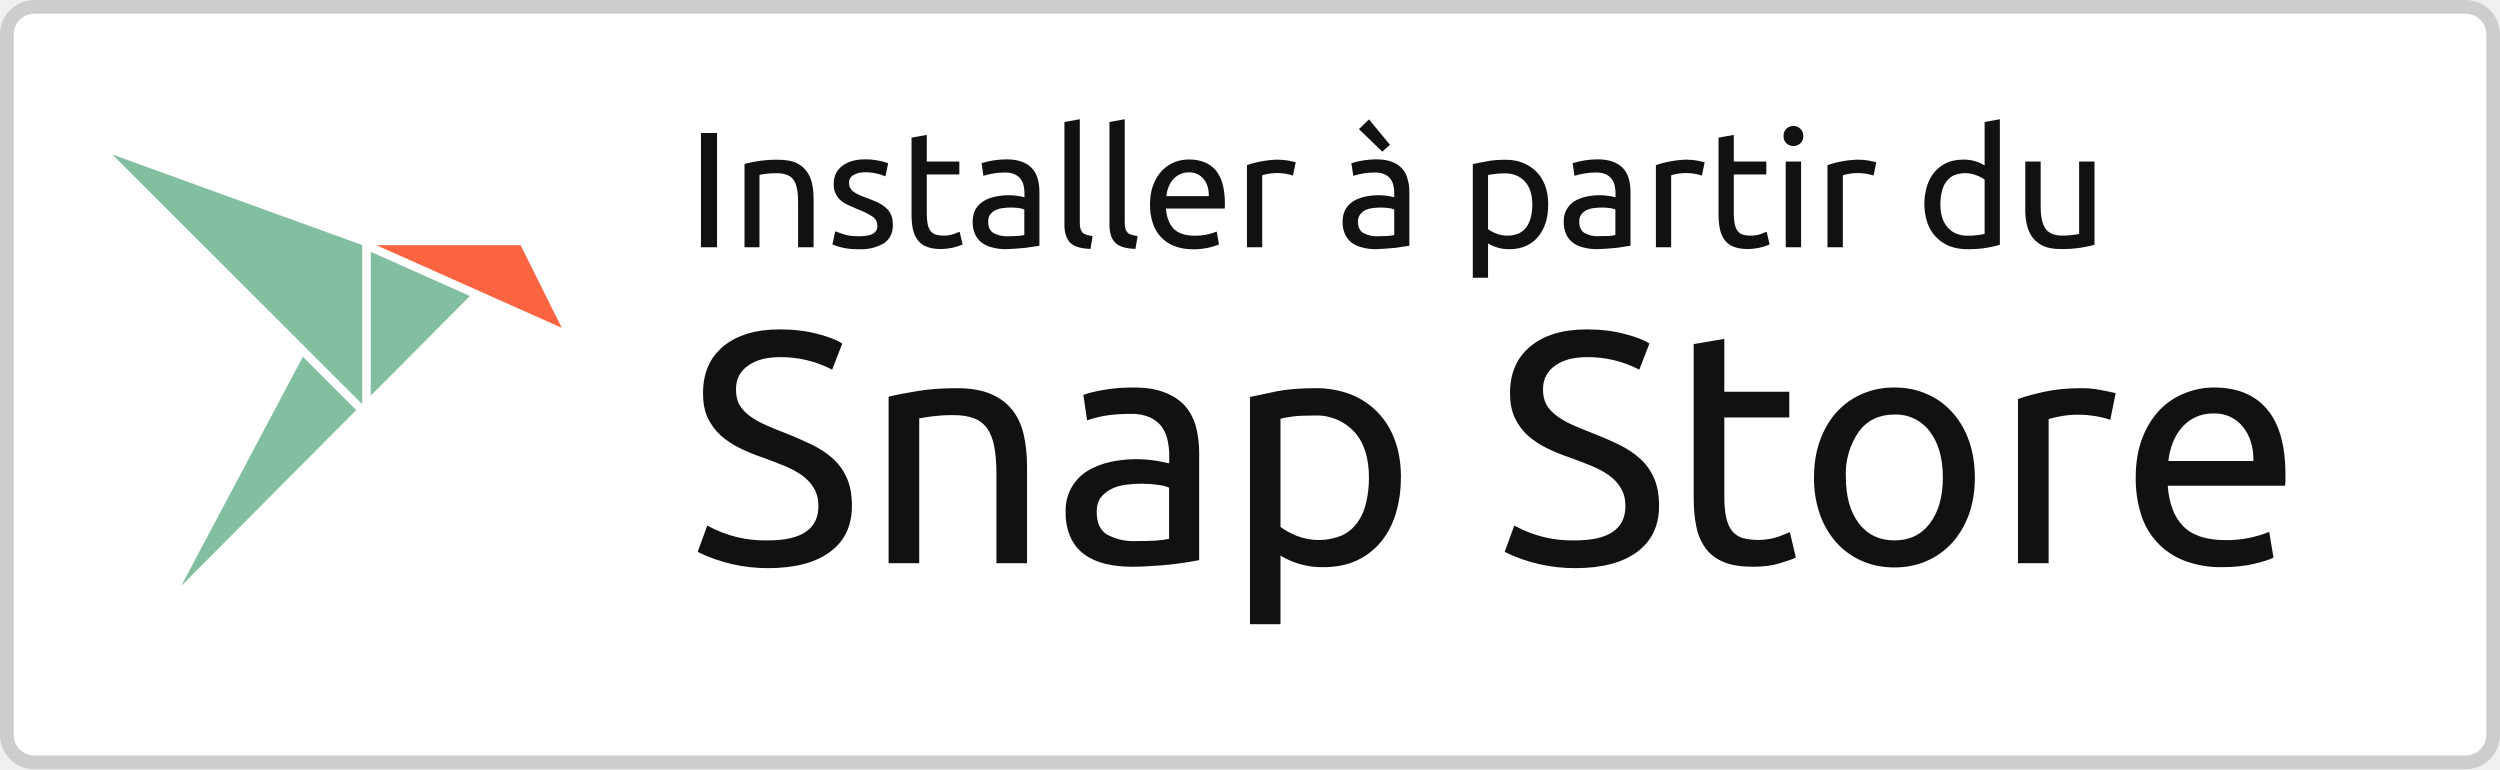
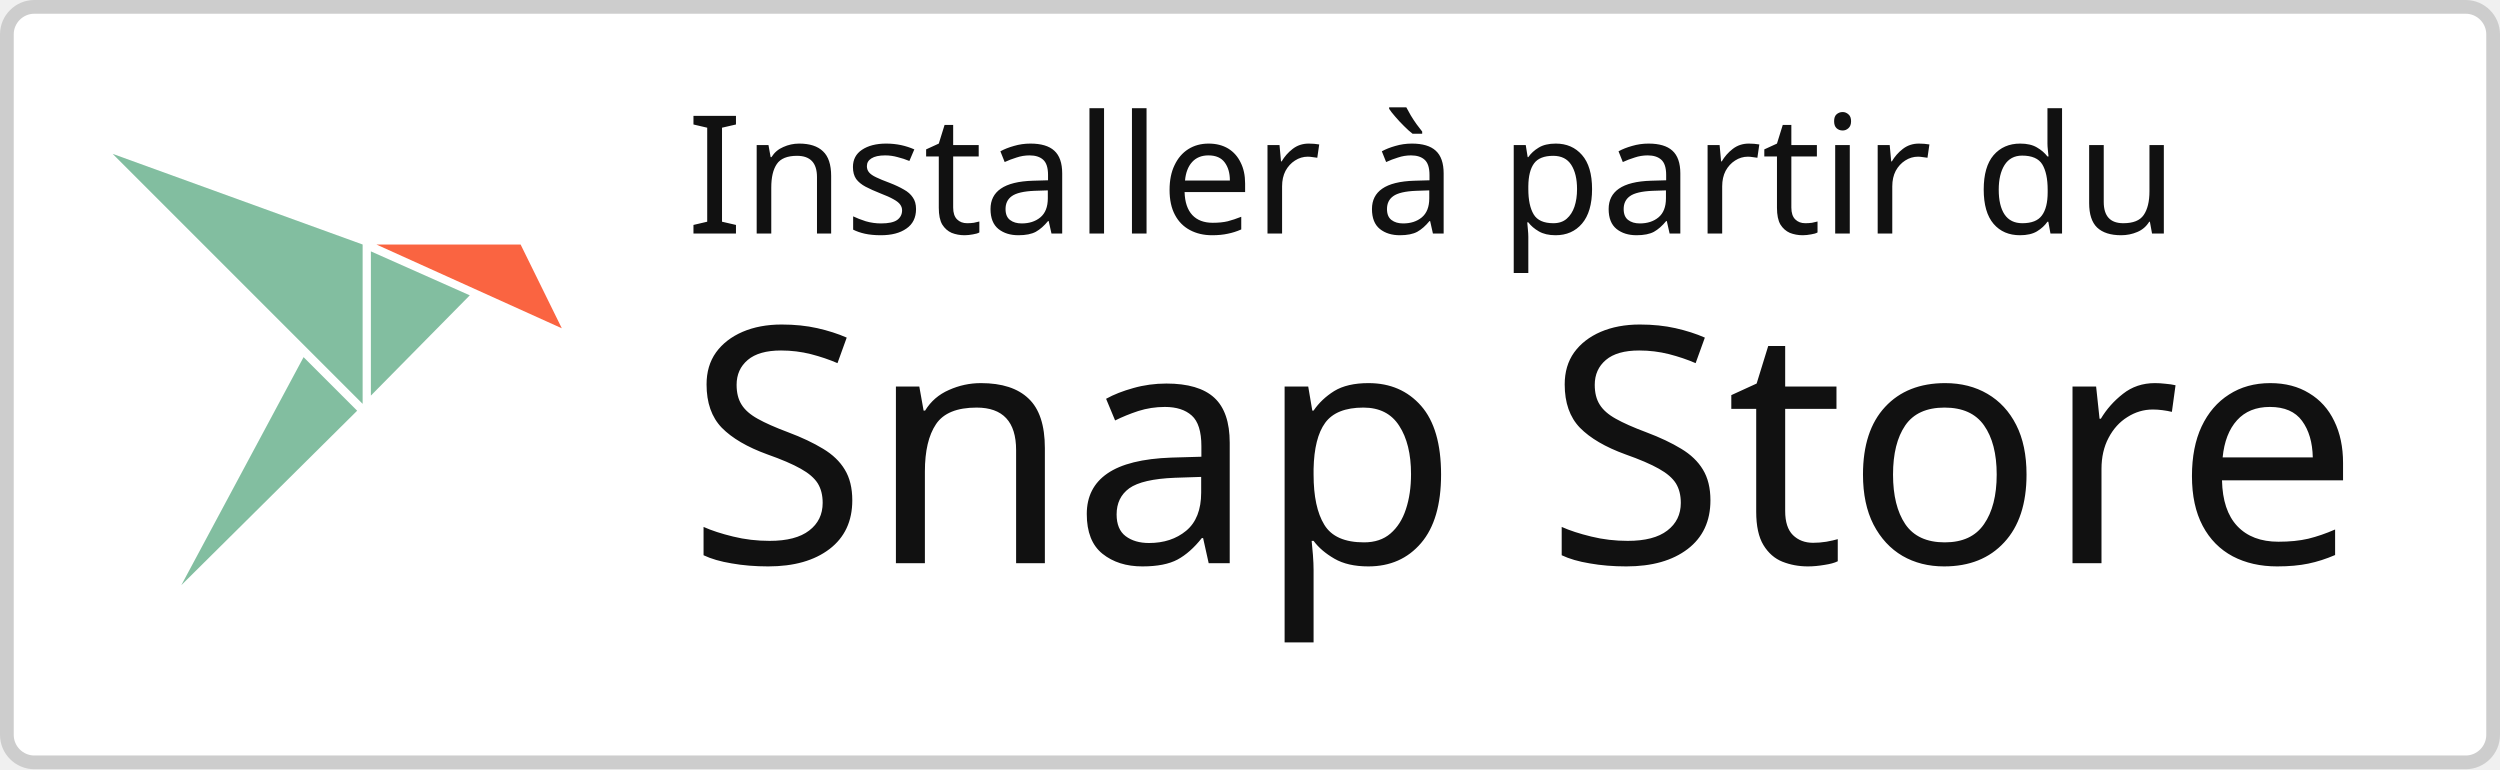
- <svg xmlns="http://www.w3.org/2000/svg" width="182" height="56">
-   <g fill="none" fill-rule="evenodd">
-     <rect stroke="#CDCDCD" fill="#FFF" x=".5" y=".5" width="181" height="55" rx="2" />
-     <g fill-rule="nonzero">
-       <path d="M26.99 28.8V18.33l7.22 3.22-7.22 7.25zM13.2 42.64l8.85-16.67 3.88 3.88-12.73 12.8zm-5.05-31.4l18.22 6.6v11.58L8.16 11.23z" fill="#82BEA0" />
-       <path fill="#FA6441" d="M37.9 17.85H27.4l13.5 6.02z" />
+ <svg xmlns="http://www.w3.org/2000/svg" version="1.1" id="Layer_1" x="0px" y="0px" viewBox="0 0 182 56" style="enable-background:new 0 0 182 56;" xml:space="preserve">
+   <style type="text/css">
+ 		.st0 {
+ 			fill-rule: evenodd;
+ 			clip-rule: evenodd;
+ 			fill: #FFFFFF;
+ 			stroke: #CDCDCD;
+ 		}
+ 
+ 		.st1 {
+ 			fill: #82BEA0;
+ 		}
+ 
+ 		.st2 {
+ 			fill: #FA6441;
+ 		}
+ 
+ 		.st3 {
+ 			fill: #111111;
+ 		}
+ 
+ 		.st4 {
+ 			font-family: 'Ubuntu';
+ 		}
+ 
+ 		.st5 {
+ 			font-size: 12px;
+ 			font-weight: 500;
+ 		}
+ 
+ 		.st6 {
+ 			font-size: 24px;
+ 			font-weight: 500;
+ 		}
+ 	</style>
+   <g>
+     <g id="White-badge">
+       <path id="Rectangle-path" class="st0" d="M2.5,0.5h177c1.1,0,2,0.9,2,2v51c0,1.1-0.9,2-2,2H2.5c-1.1,0-2-0.9-2-2v-51    C0.5,1.4,1.4,0.5,2.5,0.5z" />
+       <g id="logo" transform="translate(8, 11)">
+         <path id="body" class="st1" d="M19,17.8V7.3l7.2,3.2L19,17.8z M5.2,31.6L14.1,15l3.9,3.9L5.2,31.6z M0.2,0.2l18.2,6.6v11.6     L0.2,0.2z" />
+         <polygon id="head" class="st2" points="29.9,6.8 19.4,6.8 32.9,12.9" />
+       </g>
+       <text transform="matrix(1 0 0 1 50 17)" class="st3 st4 st5">Installer à partir du</text>
+       <text transform="matrix(1 0 0 1 50 41)" class="st3 st4 st6">Snap Store</text>
    </g>
-     <path d="M51.03 9.68h1.17V18h-1.17V9.68zm3.16 2.26a8.82 8.82 0 012.48-.31c.5 0 .91.07 1.24.2.33.15.59.34.78.6.2.25.34.55.42.9.08.35.12.74.12 1.17V18H58.1v-3.26c0-.39-.02-.72-.08-.99-.05-.27-.13-.49-.25-.66a1.02 1.02 0 00-.48-.36 2.1 2.1 0 00-.75-.12 5.97 5.97 0 00-1.25.12V18H54.2v-6.06zm8.34 5.26c.45 0 .8-.06 1.01-.18a.6.6 0 00.33-.58c0-.27-.1-.49-.32-.65a5.14 5.14 0 00-1.07-.54l-.69-.3c-.22-.1-.41-.21-.57-.35-.16-.13-.29-.3-.38-.49-.1-.19-.15-.43-.15-.7 0-.56.2-1 .61-1.32.41-.32.97-.49 1.67-.49a4.67 4.67 0 011.02.1 4.79 4.79 0 01.67.18l-.2.96a3.64 3.64 0 00-1.49-.3c-.31 0-.58.06-.81.19a.62.62 0 00-.35.58c0 .13.02.25.08.36.05.1.13.2.24.28.1.08.24.16.4.23.16.08.35.15.57.23.3.11.56.22.8.33.23.11.43.24.59.38.16.14.29.32.38.52.09.2.13.46.13.75 0 .58-.21 1.01-.64 1.31a3.2 3.2 0 01-1.83.44 4.78 4.78 0 01-1.93-.34l.2-.96.61.21c.28.1.65.15 1.12.15zm4.94-5.44h2.37v.94h-2.37v2.88c0 .3.03.57.07.77.05.2.12.36.22.48s.22.2.36.25a2.37 2.37 0 001.31-.04l.43-.17.22.93a4.14 4.14 0 01-1.55.33c-.43 0-.78-.05-1.05-.16-.28-.1-.5-.27-.67-.49a1.95 1.95 0 01-.35-.8c-.07-.31-.1-.68-.1-1.1v-5.56l1.11-.2v1.94zm5.9 5.44l.7-.02c.2-.01.37-.04.5-.07v-1.86a1.43 1.43 0 00-.38-.1 4.34 4.34 0 00-1.2 0c-.18.02-.35.07-.5.14a1.1 1.1 0 00-.4.32c-.1.13-.15.3-.15.52 0 .4.12.68.38.83a2 2 0 001.04.24zm-.1-5.6c.45 0 .82.06 1.13.18.31.11.56.28.75.49.18.21.32.46.4.76.08.29.12.61.12.96v3.9a115 115 0 01-.99.15 22.5 22.5 0 01-1.45.1c-.35 0-.67-.04-.97-.12-.3-.07-.55-.18-.77-.34a1.57 1.57 0 01-.5-.62 2.16 2.16 0 01-.18-.92c0-.34.07-.64.2-.89.15-.25.34-.45.58-.6.24-.15.52-.26.84-.33a4.58 4.58 0 012.15.04v-.3c0-.2-.02-.37-.06-.55a1.25 1.25 0 00-.22-.48 1.1 1.1 0 00-.43-.34 1.67 1.67 0 00-.7-.13 5.27 5.27 0 00-1.58.24l-.13-.92a6.22 6.22 0 011.81-.28zm6.12 6.52c-.69-.02-1.18-.16-1.47-.44-.28-.28-.43-.72-.43-1.31V8.88l1.12-.2v7.5c0 .2.01.34.05.46.03.12.08.22.15.3.07.06.17.12.29.15.12.04.27.07.44.1l-.15.93zm3.27 0c-.68-.02-1.17-.16-1.46-.44-.29-.28-.43-.72-.43-1.31V8.88l1.11-.2v7.5c0 .2.02.34.05.46.03.12.09.22.16.3.07.06.17.12.29.15.12.04.26.07.44.1l-.16.93zm1.06-3.23c0-.55.08-1.03.24-1.44.16-.42.37-.76.64-1.03.26-.27.56-.48.9-.61.35-.14.7-.2 1.06-.2.84 0 1.49.26 1.94.78.44.52.67 1.32.67 2.4v.18l-.01.21h-4.28c.05.65.24 1.14.57 1.48.33.33.84.5 1.53.5a4.1 4.1 0 001.6-.3l.16.94a5.08 5.08 0 01-1.87.35c-.55 0-1.02-.09-1.42-.25a2.63 2.63 0 01-1.54-1.7c-.13-.4-.19-.84-.19-1.3zm4.28-.61c.01-.5-.11-.92-.37-1.24a1.3 1.3 0 00-1.08-.49 1.47 1.47 0 00-1.17.54 1.8 1.8 0 00-.32.55c-.08.21-.13.42-.15.64H88zm5.08-2.65a3.47 3.47 0 01.7.06 10.46 10.46 0 01.55.12l-.2.97a3.74 3.74 0 00-2.24-.02V18h-1.11v-5.98a7.59 7.59 0 012.3-.4zm7.21 5.57l.7-.02c.2-.01.38-.04.51-.07v-1.86a1.43 1.43 0 00-.39-.1 4.34 4.34 0 00-1.18 0c-.2.02-.36.07-.52.14a1.1 1.1 0 00-.39.32c-.1.13-.16.3-.16.52 0 .4.13.68.39.83a2 2 0 001.04.24zm-.1-5.6c.45 0 .83.06 1.14.18.3.11.56.28.74.49.2.21.33.46.4.76.09.29.13.61.13.96v3.9a114.98 114.98 0 01-.99.15 22.51 22.51 0 01-1.45.1c-.35 0-.68-.04-.97-.12-.3-.07-.55-.18-.77-.34a1.57 1.57 0 01-.5-.62 2.16 2.16 0 01-.18-.92c0-.34.07-.64.2-.89.15-.25.34-.45.58-.6.24-.15.52-.26.84-.33a4.58 4.58 0 012.14.04v-.3c0-.2-.02-.37-.06-.55a1.25 1.25 0 00-.21-.48 1.1 1.1 0 00-.43-.34 1.67 1.67 0 00-.7-.13 5.27 5.27 0 00-1.58.24l-.14-.92a6.22 6.22 0 011.81-.28zm-.53-2.91l1.53 1.85-.56.5-1.7-1.64.73-.71zm11.89 6.2c0-.73-.18-1.29-.54-1.68-.36-.39-.84-.59-1.44-.59a6.59 6.59 0 00-1.24.12v3.94c.14.11.33.22.59.32a2.21 2.21 0 001.66-.01c.23-.12.42-.28.56-.48.14-.2.25-.45.31-.72.07-.28.1-.58.1-.9zm1.16 0c0 .47-.06.91-.18 1.31-.13.4-.31.74-.55 1.03-.24.29-.53.51-.88.67-.35.16-.75.24-1.2.24a2.9 2.9 0 01-1.57-.42v2.5h-1.11v-8.27c.26-.06.59-.13.99-.2.4-.08.85-.12 1.37-.12.48 0 .91.07 1.3.23a2.78 2.78 0 011.61 1.67c.15.4.22.86.22 1.36zm3.69 2.3l.7-.01c.2-.01.37-.04.5-.07v-1.86a1.43 1.43 0 00-.38-.1 4.34 4.34 0 00-1.19 0c-.19.02-.36.07-.52.14a1.1 1.1 0 00-.39.32c-.1.13-.15.3-.15.52 0 .4.13.68.38.83a2 2 0 001.05.24zm-.1-5.59c.45 0 .83.06 1.13.18.31.11.56.28.75.49.19.21.32.46.4.76.08.29.12.61.12.96v3.9a114.98 114.98 0 01-.98.15 22.51 22.51 0 01-1.46.1c-.35 0-.67-.04-.97-.12-.3-.07-.55-.18-.77-.34a1.57 1.57 0 01-.5-.62 2.16 2.16 0 01-.18-.92 1.67 1.67 0 01.78-1.49c.24-.15.52-.26.84-.33a4.58 4.58 0 012.15.04v-.3c0-.2-.02-.37-.06-.55a1.25 1.25 0 00-.22-.48 1.1 1.1 0 00-.42-.34 1.67 1.67 0 00-.7-.13 5.27 5.27 0 00-1.59.24l-.13-.92a6.22 6.22 0 011.81-.28zm6.55.03a3.47 3.47 0 01.7.06 10.46 10.46 0 01.55.12l-.2.97a3.74 3.74 0 00-2.24-.02V18h-1.11v-5.98a7.59 7.59 0 012.3-.4zm3.37.13h2.37v.94h-2.37v2.88c0 .3.03.57.08.77.04.2.12.36.21.48.1.12.22.2.36.25a2.37 2.37 0 001.31-.04l.43-.17.22.93a4.14 4.14 0 01-1.55.33c-.42 0-.77-.05-1.05-.16-.28-.1-.5-.27-.67-.49a1.95 1.95 0 01-.35-.8c-.07-.31-.1-.68-.1-1.1v-5.56l1.11-.2v1.94zm4.9 6.24H130v-6.24h1.12V18zm-.56-7.37a.7.7 0 01-.72-.73.7.7 0 01.72-.73c.2 0 .37.06.5.2a.7.7 0 01.22.53.7.7 0 01-.72.73zm4.78 1a3.47 3.47 0 01.7.06 10.46 10.46 0 01.55.12l-.19.97a3.74 3.74 0 00-2.24-.02V18h-1.12v-5.98a7.59 7.59 0 012.3-.4zm9.14 1.45a2.3 2.3 0 00-.6-.32 2.21 2.21 0 00-1.65.01 1.5 1.5 0 00-.56.48c-.15.2-.25.45-.31.73-.07.28-.1.58-.1.9 0 .73.18 1.29.54 1.69.36.4.84.59 1.44.59a5.75 5.75 0 001.24-.13v-3.95zm0-4.2l1.11-.2v9.14a7.86 7.86 0 01-2.36.32 3.5 3.5 0 01-1.3-.22 2.78 2.78 0 01-1.61-1.68 4.44 4.44 0 01-.04-2.68c.13-.4.3-.74.55-1.03.24-.29.53-.51.88-.67.35-.16.75-.24 1.2-.24a2.9 2.9 0 011.57.42V8.88zm8 8.94a8.71 8.71 0 01-2.47.31c-.48 0-.89-.07-1.21-.2-.33-.15-.6-.35-.8-.6-.2-.26-.34-.56-.43-.9a4.72 4.72 0 01-.13-1.17v-3.5h1.12v3.26c0 .76.12 1.3.36 1.64.24.32.64.49 1.2.49a5.97 5.97 0 001.24-.12v-5.27h1.12v6.06zM55.93 39.34c2.43 0 3.65-.83 3.65-2.5 0-.5-.11-.94-.33-1.3-.21-.36-.5-.67-.87-.94-.37-.26-.8-.49-1.26-.68-.48-.2-.98-.38-1.5-.58-.61-.2-1.19-.44-1.73-.7a6.05 6.05 0 01-1.42-.94c-.4-.36-.71-.79-.95-1.28-.23-.5-.34-1.1-.34-1.8 0-1.46.5-2.6 1.48-3.41 1-.82 2.36-1.23 4.1-1.23 1.02 0 1.93.11 2.76.33.82.21 1.42.45 1.8.7l-.74 1.9a8.05 8.05 0 00-3.82-.91c-.44 0-.86.05-1.24.14-.38.1-.72.24-1 .44-.3.19-.52.43-.7.73-.16.3-.24.64-.24 1.04 0 .45.08.83.26 1.13.18.3.42.57.74.8.32.24.7.45 1.12.64.42.2.9.38 1.4.58.72.28 1.38.57 1.98.86.6.29 1.12.63 1.56 1.03.44.4.78.88 1.02 1.43.24.55.36 1.22.36 2 0 1.46-.53 2.58-1.6 3.36-1.06.79-2.56 1.18-4.5 1.18a11.54 11.54 0 01-5.13-1.18l.7-1.92a8.63 8.63 0 004.44 1.08zm8.76-10.46c.51-.13 1.19-.26 2.04-.4.85-.15 1.82-.22 2.93-.22.99 0 1.81.14 2.47.42.65.28 1.18.67 1.57 1.17.4.5.67 1.11.83 1.81.16.7.24 1.48.24 2.33V41h-2.23v-6.53c0-.77-.06-1.42-.16-1.97-.1-.54-.28-.98-.52-1.32a2.04 2.04 0 00-.96-.73c-.4-.15-.9-.23-1.48-.23a11.93 11.93 0 00-2.1.17l-.4.07V41h-2.23V28.88zm18 10.51c.53 0 1-.01 1.4-.03.41-.03.75-.07 1.02-.14V35.5a2.86 2.86 0 00-.78-.2 8.68 8.68 0 00-2.37-.01 3.3 3.3 0 00-1.04.3c-.3.15-.57.36-.78.62-.2.27-.3.61-.3 1.05 0 .8.25 1.35.76 1.66a4 4 0 002.09.47zm-.2-11.18c.9 0 1.66.11 2.27.35.62.23 1.12.56 1.5.98.37.42.64.93.8 1.51.16.59.24 1.23.24 1.93v7.8l-.8.14a23.37 23.37 0 01-2.58.28c-.5.04-1 .06-1.5.06-.7 0-1.35-.07-1.94-.21-.6-.15-1.1-.37-1.54-.69a3.13 3.13 0 01-1-1.23 4.33 4.33 0 01-.36-1.85 3.35 3.35 0 011.56-2.98c.48-.3 1.04-.52 1.68-.67a9.16 9.16 0 013.4-.08 40.87 40.87 0 01.9.18v-.63c0-.36-.05-.73-.13-1.09a2.5 2.5 0 00-.43-.96c-.2-.28-.5-.5-.85-.67a3.34 3.34 0 00-1.4-.25c-.74 0-1.39.05-1.94.15-.55.1-.96.22-1.23.33l-.27-1.85c.29-.13.77-.25 1.44-.37.67-.12 1.4-.18 2.19-.18zm17.17 6.57c0-1.45-.36-2.57-1.08-3.36a3.72 3.72 0 00-2.88-1.17c-.68 0-1.2.02-1.58.07-.37.05-.67.1-.9.17v7.87c.28.22.67.44 1.18.65a4.42 4.42 0 003.32-.04c.46-.23.83-.55 1.12-.96.29-.4.5-.89.62-1.44.13-.55.2-1.15.2-1.79zm2.32 0a8.8 8.8 0 01-.37 2.62c-.25.8-.61 1.49-1.09 2.06a4.96 4.96 0 01-1.76 1.35c-.7.32-1.5.48-2.4.48a5.8 5.8 0 01-3.14-.84v4.99H91V28.9l1.98-.42c.8-.15 1.71-.22 2.75-.22a7 7 0 012.6.45 5.55 5.55 0 013.22 3.35c.3.8.44 1.72.44 2.72zm12.7 4.56c2.43 0 3.65-.83 3.65-2.5 0-.5-.11-.94-.33-1.3-.21-.36-.5-.67-.87-.94-.37-.26-.79-.49-1.26-.68-.47-.2-.97-.38-1.5-.58-.61-.2-1.19-.44-1.73-.7a6.05 6.05 0 01-1.42-.94c-.4-.36-.71-.79-.94-1.28-.24-.5-.35-1.1-.35-1.8 0-1.46.5-2.6 1.49-3.41.99-.82 2.36-1.23 4.1-1.23 1 0 1.92.11 2.75.33.82.21 1.43.45 1.81.7l-.74 1.9a8.05 8.05 0 00-3.82-.91c-.45 0-.86.05-1.25.14-.38.1-.72.24-1 .44-.3.19-.52.43-.69.73-.17.3-.25.64-.25 1.04 0 .45.09.83.26 1.13.18.3.43.57.75.8.32.24.69.45 1.11.64.43.2.9.38 1.4.58.73.28 1.39.57 1.99.86.6.29 1.12.63 1.56 1.03.44.4.78.88 1.02 1.43.24.55.36 1.22.36 2 0 1.46-.54 2.58-1.6 3.36-1.06.79-2.56 1.18-4.5 1.18a11.54 11.54 0 01-5.14-1.18l.7-1.92a8.63 8.63 0 004.44 1.08zm10.85-10.82h4.73v1.87h-4.73v5.76c0 .63.05 1.14.14 1.55.1.4.24.73.43.96.2.23.44.4.72.5a4.74 4.74 0 002.63-.08l.85-.34.44 1.85c-.23.11-.62.25-1.18.42-.56.17-1.2.25-1.92.25-.85 0-1.55-.1-2.1-.32s-1-.54-1.33-.97a3.9 3.9 0 01-.71-1.6c-.14-.63-.2-1.36-.2-2.2V25.05l2.23-.38v3.86zm18.24 6.24c0 1-.15 1.89-.43 2.69-.3.8-.7 1.49-1.22 2.06a5.33 5.33 0 01-1.86 1.33c-.72.32-1.5.47-2.35.47-.85 0-1.63-.15-2.35-.47a5.33 5.33 0 01-1.86-1.33 6.15 6.15 0 01-1.21-2.06 7.9 7.9 0 01-.43-2.69c0-.98.14-1.87.43-2.68.29-.8.69-1.5 1.21-2.07a5.33 5.33 0 011.86-1.33c.72-.32 1.5-.47 2.35-.47.85 0 1.63.15 2.35.47.72.3 1.34.75 1.86 1.33.52.57.93 1.27 1.22 2.07.28.81.43 1.7.43 2.68zm-2.33 0c0-1.4-.32-2.52-.95-3.35a3.08 3.08 0 00-2.58-1.23c-1.09 0-1.95.4-2.58 1.23a5.37 5.37 0 00-.95 3.35c0 1.4.32 2.52.95 3.35.63.82 1.5 1.23 2.58 1.23 1.09 0 1.95-.4 2.58-1.23.63-.83.95-1.94.95-3.35zm10.08-6.5a6.94 6.94 0 011.4.13 20.92 20.92 0 011.1.23l-.39 1.94a7.48 7.48 0 00-4.49-.05V41h-2.23V29.05c.53-.2 1.19-.37 1.97-.54.78-.17 1.66-.25 2.64-.25zm3.96 6.52c0-1.1.16-2.06.48-2.89.32-.82.74-1.5 1.27-2.05a5.16 5.16 0 011.83-1.22 5.7 5.7 0 012.1-.41c1.69 0 2.98.52 3.87 1.57.9 1.05 1.35 2.64 1.35 4.79v.37c0 .15-.01.3-.03.42h-8.54c.1 1.3.47 2.28 1.13 2.95.65.67 1.68 1.01 3.07 1.01a8.19 8.19 0 003.19-.6l.31 1.87c-.27.15-.75.3-1.43.46-.68.16-1.45.24-2.31.24a7.35 7.35 0 01-2.82-.5 5.26 5.26 0 01-3.1-3.4 8.68 8.68 0 01-.37-2.6zm8.57-1.22c.01-1-.24-1.84-.76-2.48a2.6 2.6 0 00-2.15-.98 2.94 2.94 0 00-2.35 1.08c-.27.32-.48.7-.63 1.1-.16.42-.26.85-.3 1.28h6.19z" fill="#111" />
  </g>
</svg>
